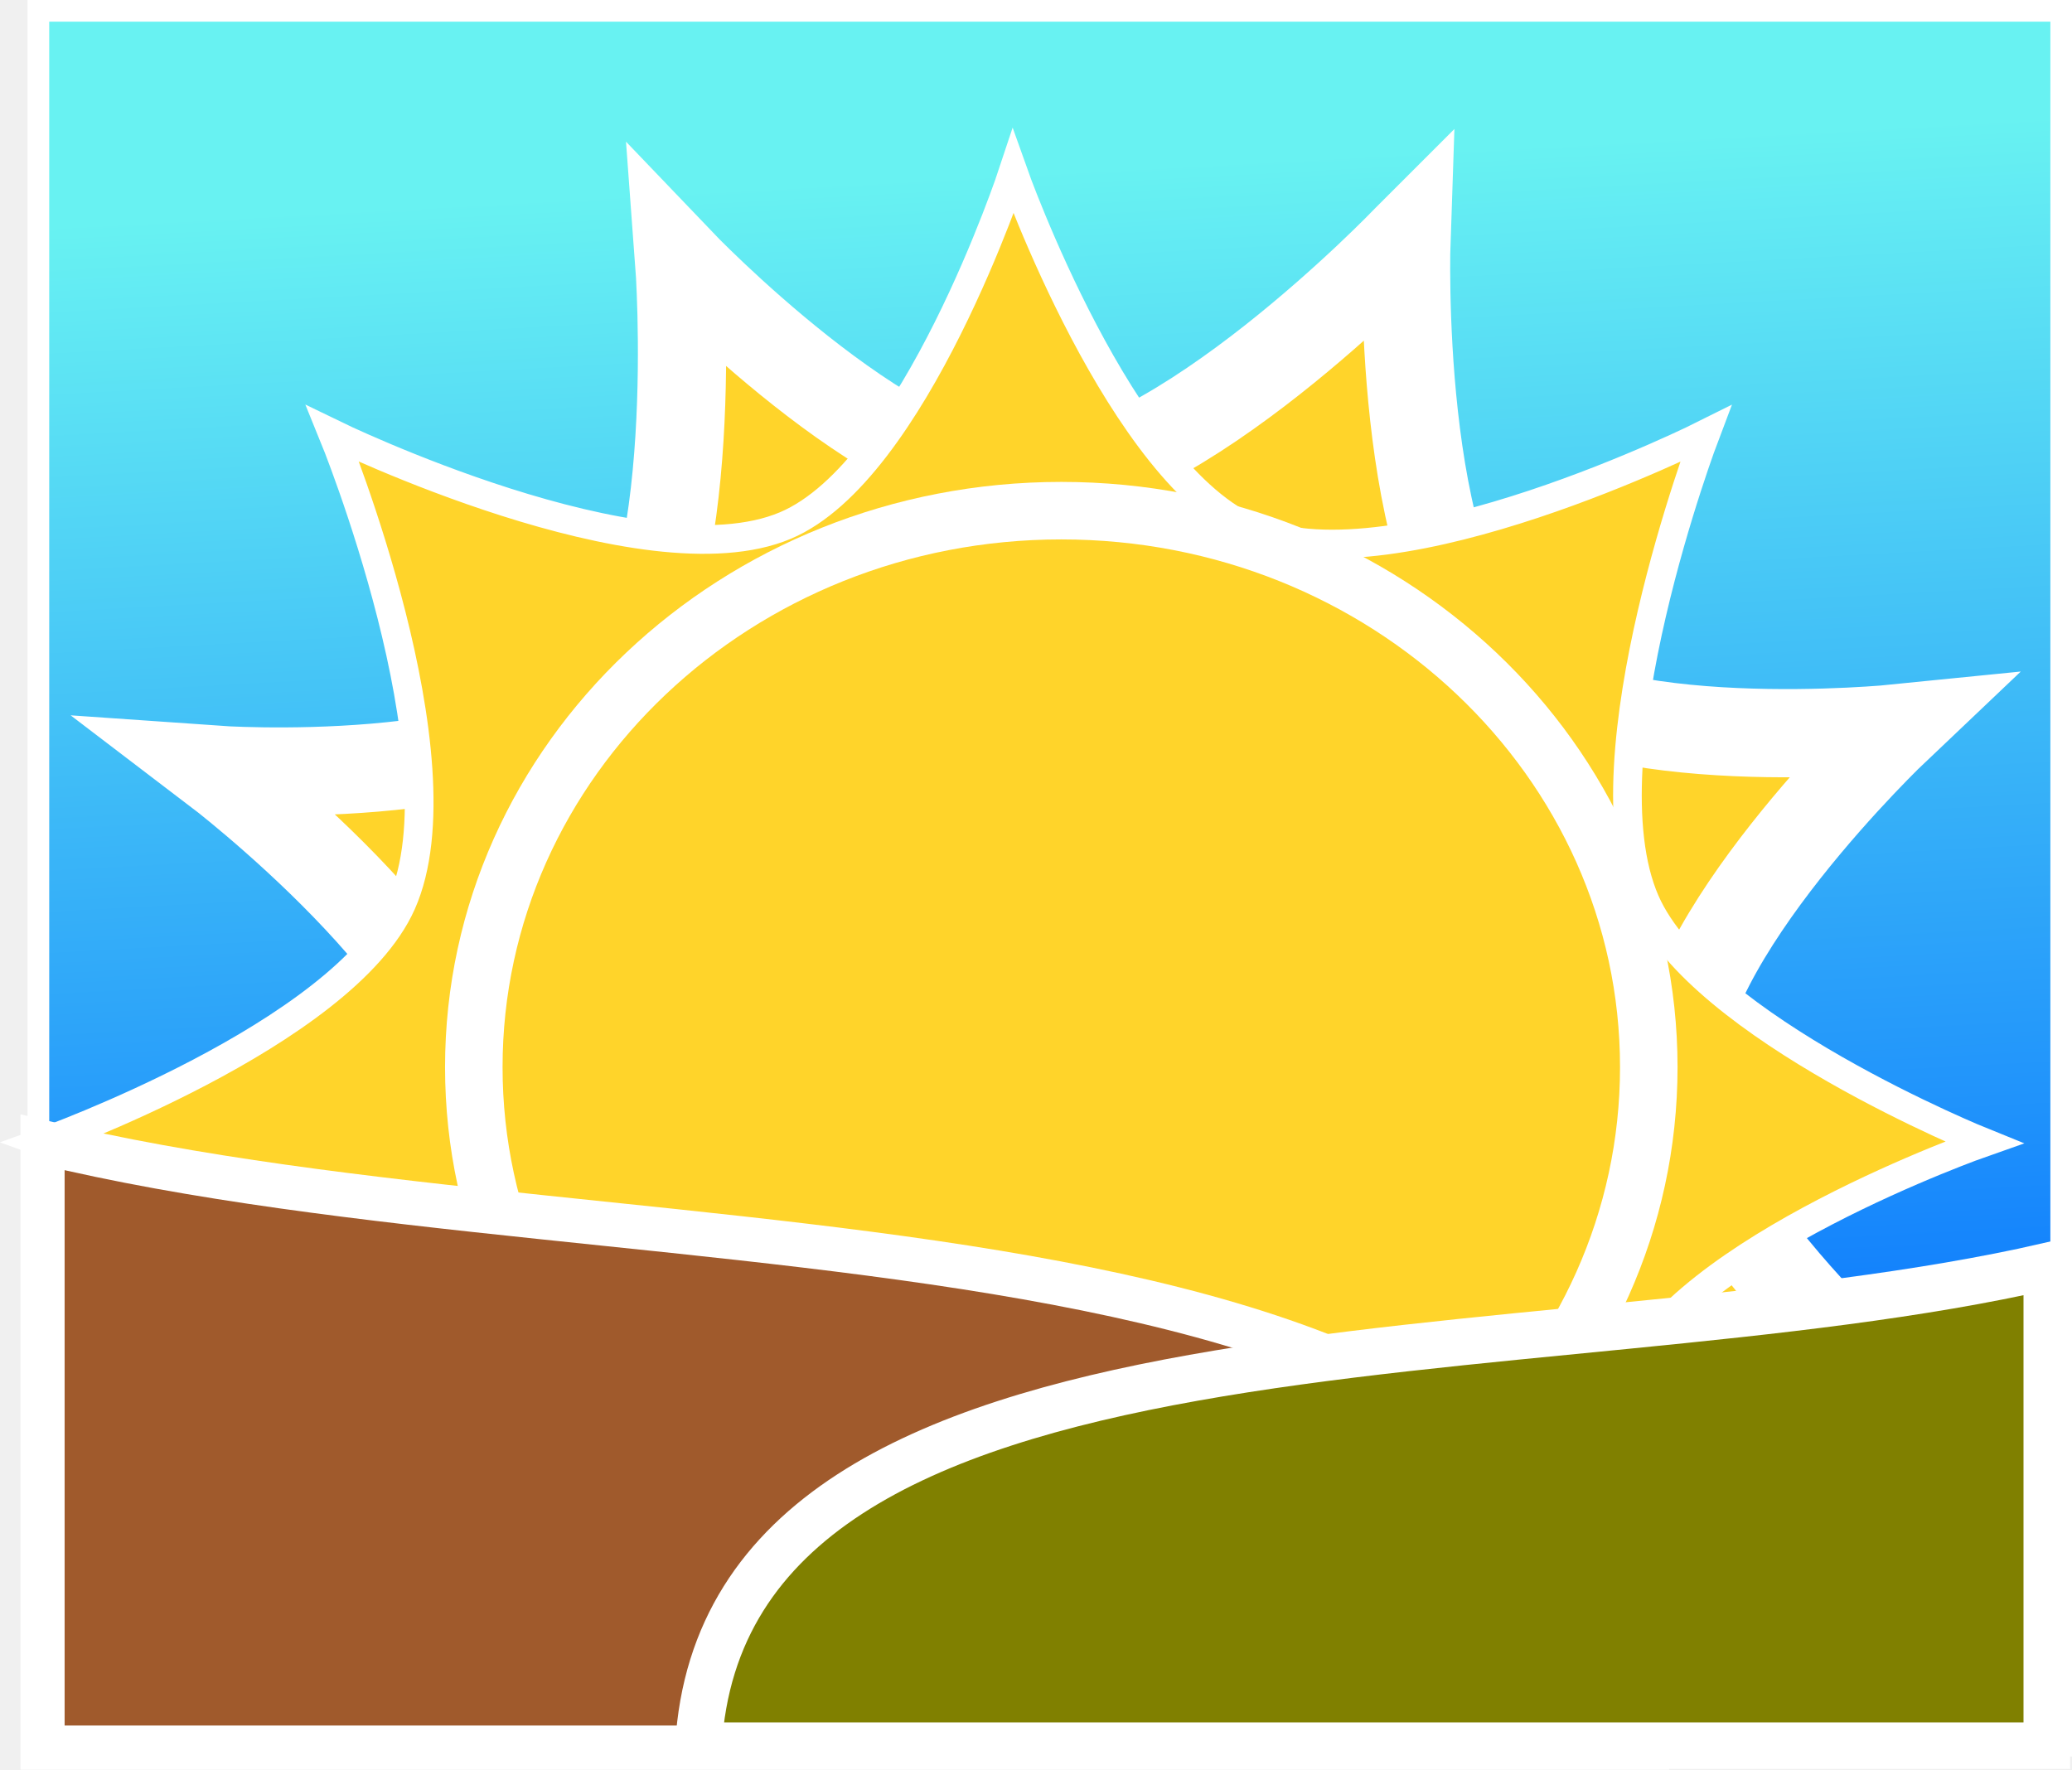
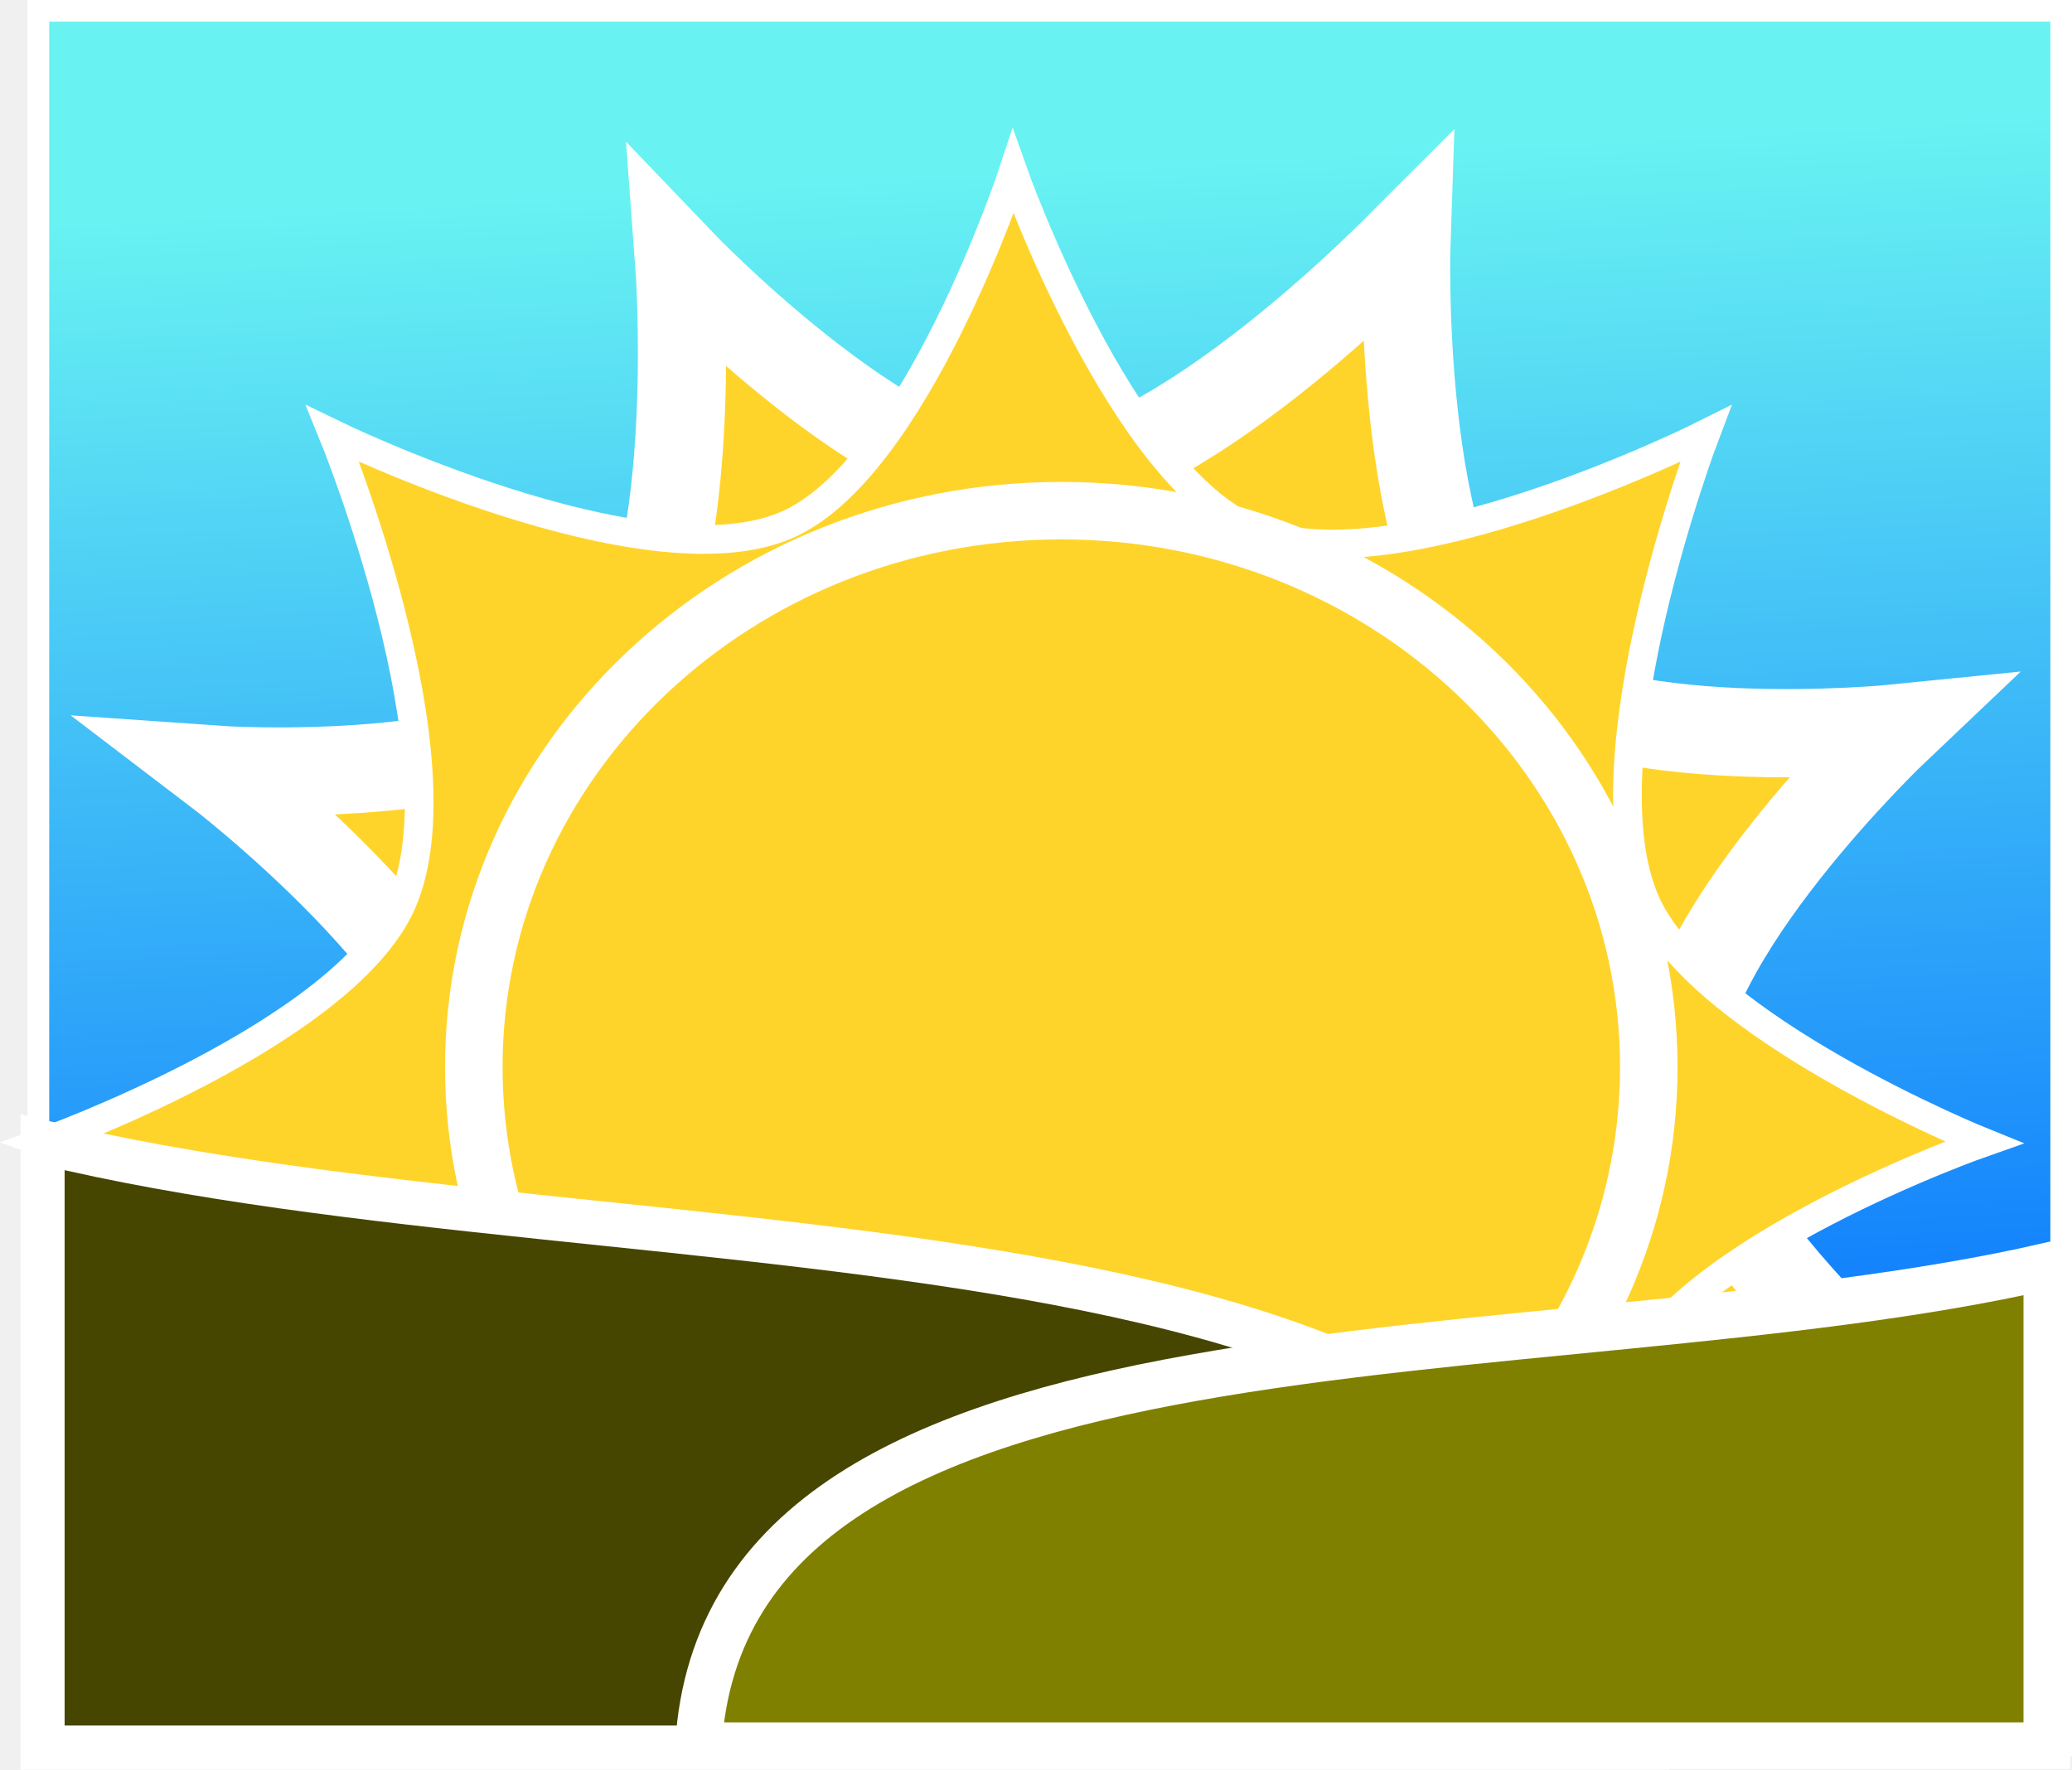
<svg xmlns="http://www.w3.org/2000/svg" xmlns:xlink="http://www.w3.org/1999/xlink" width="33.248mm" height="28.402mm" viewBox="0 0 33.248 28.402" version="1.1" id="svg9952">
  <defs id="defs9949">
    <linearGradient xlink:href="#linearGradient9403" id="linearGradient8943" x1="50.869" y1="12.992" x2="54.356" y2="77.001" gradientUnits="userSpaceOnUse" gradientTransform="matrix(0.3539575,0,0,0.3539575,1.617808,3.018338)" />
    <linearGradient id="linearGradient9403">
      <stop style="stop-color:#68f2f2;stop-opacity:1" offset="0" id="stop9401" />
      <stop style="stop-color:#0069ff;stop-opacity:1" offset="1" id="stop9399" />
    </linearGradient>
  </defs>
  <g id="layer1" transform="translate(-3.366134,-4.857316)">
    <rect style="fill:url(#linearGradient8943);fill-opacity:1;stroke:#ffffff;stroke-width:0.348;stroke-miterlimit:4;stroke-dasharray:none" id="rect6764" width="32.459" height="27.843" x="3.982" y="5.031" />
    <path id="rect4920-4" style="fill:#ffd42a;stroke:#ffffff;stroke-width:1.416;stroke-miterlimit:4;stroke-dasharray:none" d="m 25.933,8.7 c 0,0 -3.704,3.871 -6.116,3.87 -2.191,-0.001 -5.552,-3.52 -5.552,-3.52 0,0 0.396,5.283 -1.157,6.889 -1.553,1.606 -6.291,1.272 -6.291,1.272 0,0 4.164,3.167 4.201,5.464 0.03,1.919 -2.64,4.492 -3.761,5.487 H 31.722 c 1.469,-0.276 2.722,-0.347 2.722,-0.347 0,0 -4.064,-3.329 -4.148,-5.669 -0.08,-2.2 3.504,-5.598 3.504,-5.598 0,0 -4.776,0.483 -6.336,-0.978 -1.713,-1.603 -1.53,-6.871 -1.53,-6.871 z" />
    <path id="rect4920" style="fill:#ffd42a;stroke:#ffffff;stroke-width:0.46;stroke-miterlimit:4;stroke-dasharray:none" d="m 19.623,7.617 c 0,0 -1.581,4.799 -3.653,5.674 -2.275,0.961 -7.263,-1.47 -7.263,-1.47 0,0 2.137,5.219 1.103,7.538 -0.939,2.107 -5.762,3.832 -5.762,3.832 0,0 5.25,1.881 6.129,4.062 0.086,0.215 0.141,0.451 0.17,0.703 h 18.894 c 0.025,-0.347 0.089,-0.667 0.205,-0.943 0.894,-2.121 5.751,-3.821 5.751,-3.821 0,0 -4.539,-1.831 -5.429,-3.867 -1.01,-2.311 0.965,-7.503 0.965,-7.503 0,0 -4.941,2.482 -7.228,1.562 C 21.356,12.518 19.623,7.617 19.623,7.617 Z" />
    <ellipse style="fill:#ffd42a;stroke:#ffffff;stroke-width:0.923;stroke-miterlimit:4;stroke-dasharray:none" id="path31-1" cx="20.396" cy="21.984" rx="9.427" ry="8.931" />
-     <path id="rect5905" style="fill:#a05a2c;stroke:#ffffff;stroke-width:0.708;stroke-miterlimit:4;stroke-dasharray:none" d="m 4.049,23.191 c 9.624,2.337 25.209,0.45 25.729,9.714 H 4.049 Z" />
+     <path id="rect5905" style="fill:#464600;stroke:#ffffff;stroke-width:0.708;stroke-miterlimit:4;stroke-dasharray:none;fill-opacity:1" d="m 4.049,23.191 c 9.624,2.337 25.209,0.45 25.729,9.714 H 4.049 Z" />
    <path id="rect5905-4" style="fill:#808000;stroke:#ffffff;stroke-width:0.748;stroke-miterlimit:4;stroke-dasharray:none" d="m 36.21,25.18 c -8.093,1.851 -21.199,0.356 -21.636,7.694 h 21.636 z" />
  </g>
</svg>
